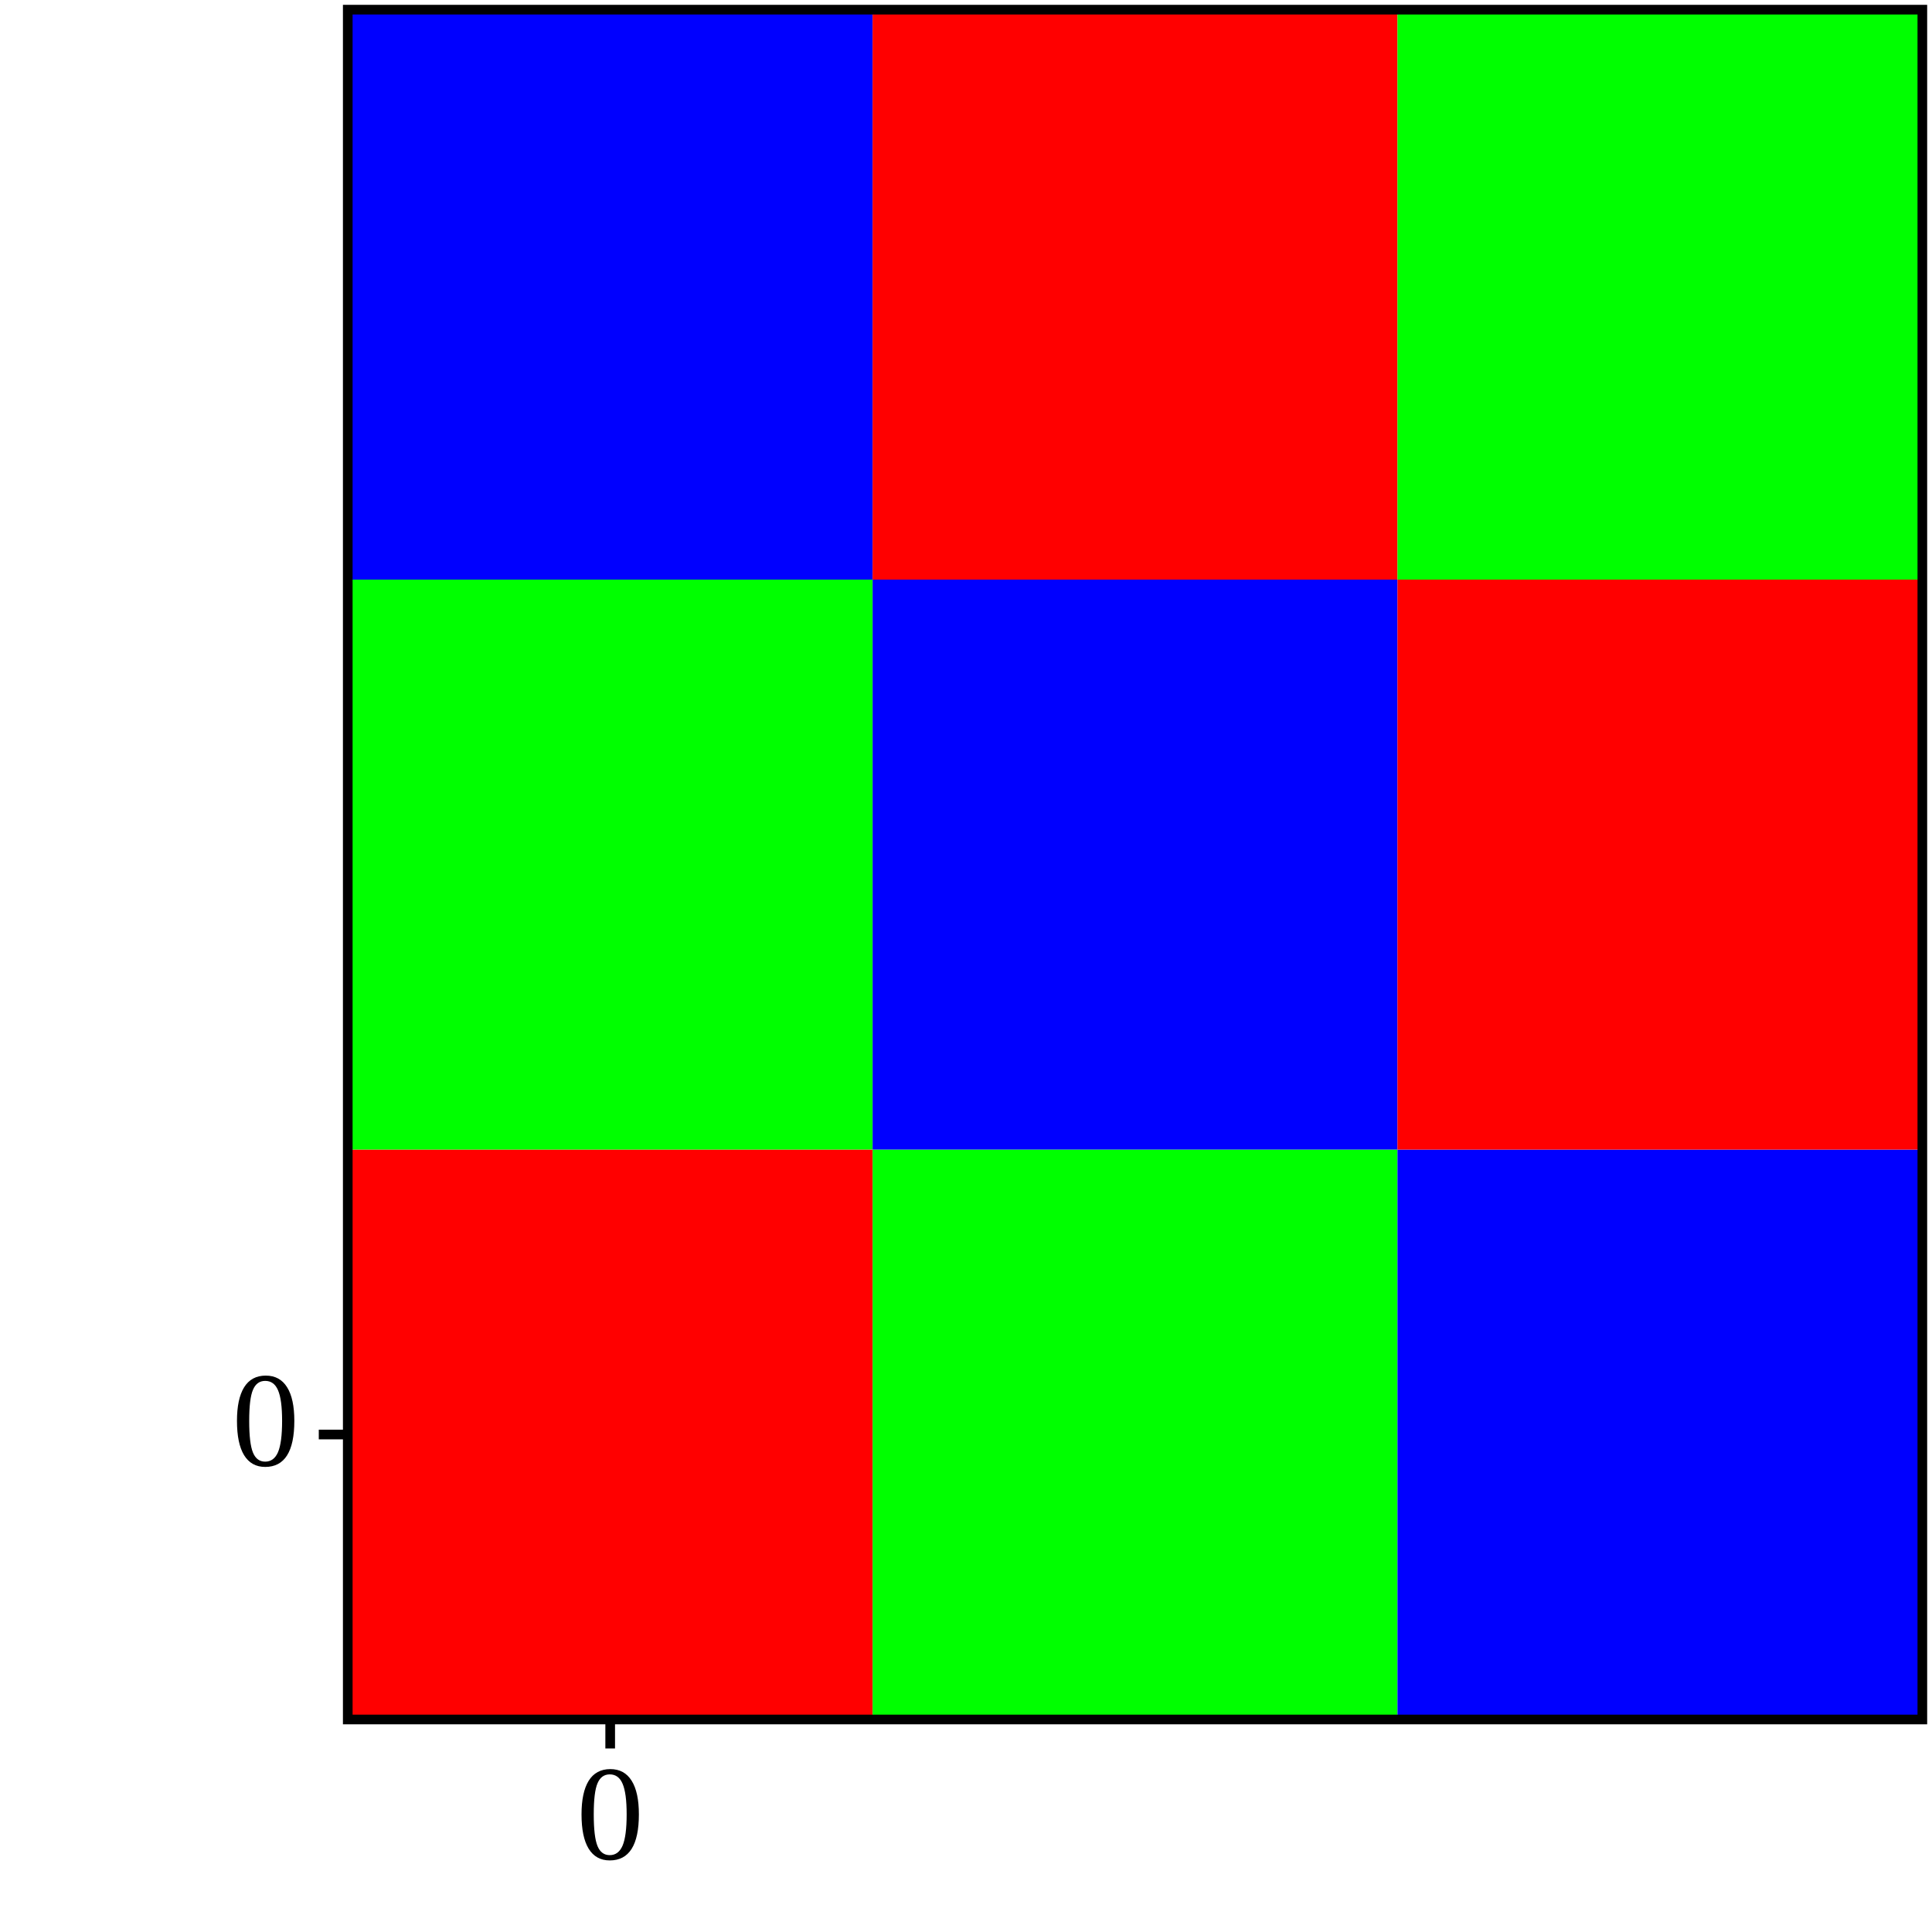
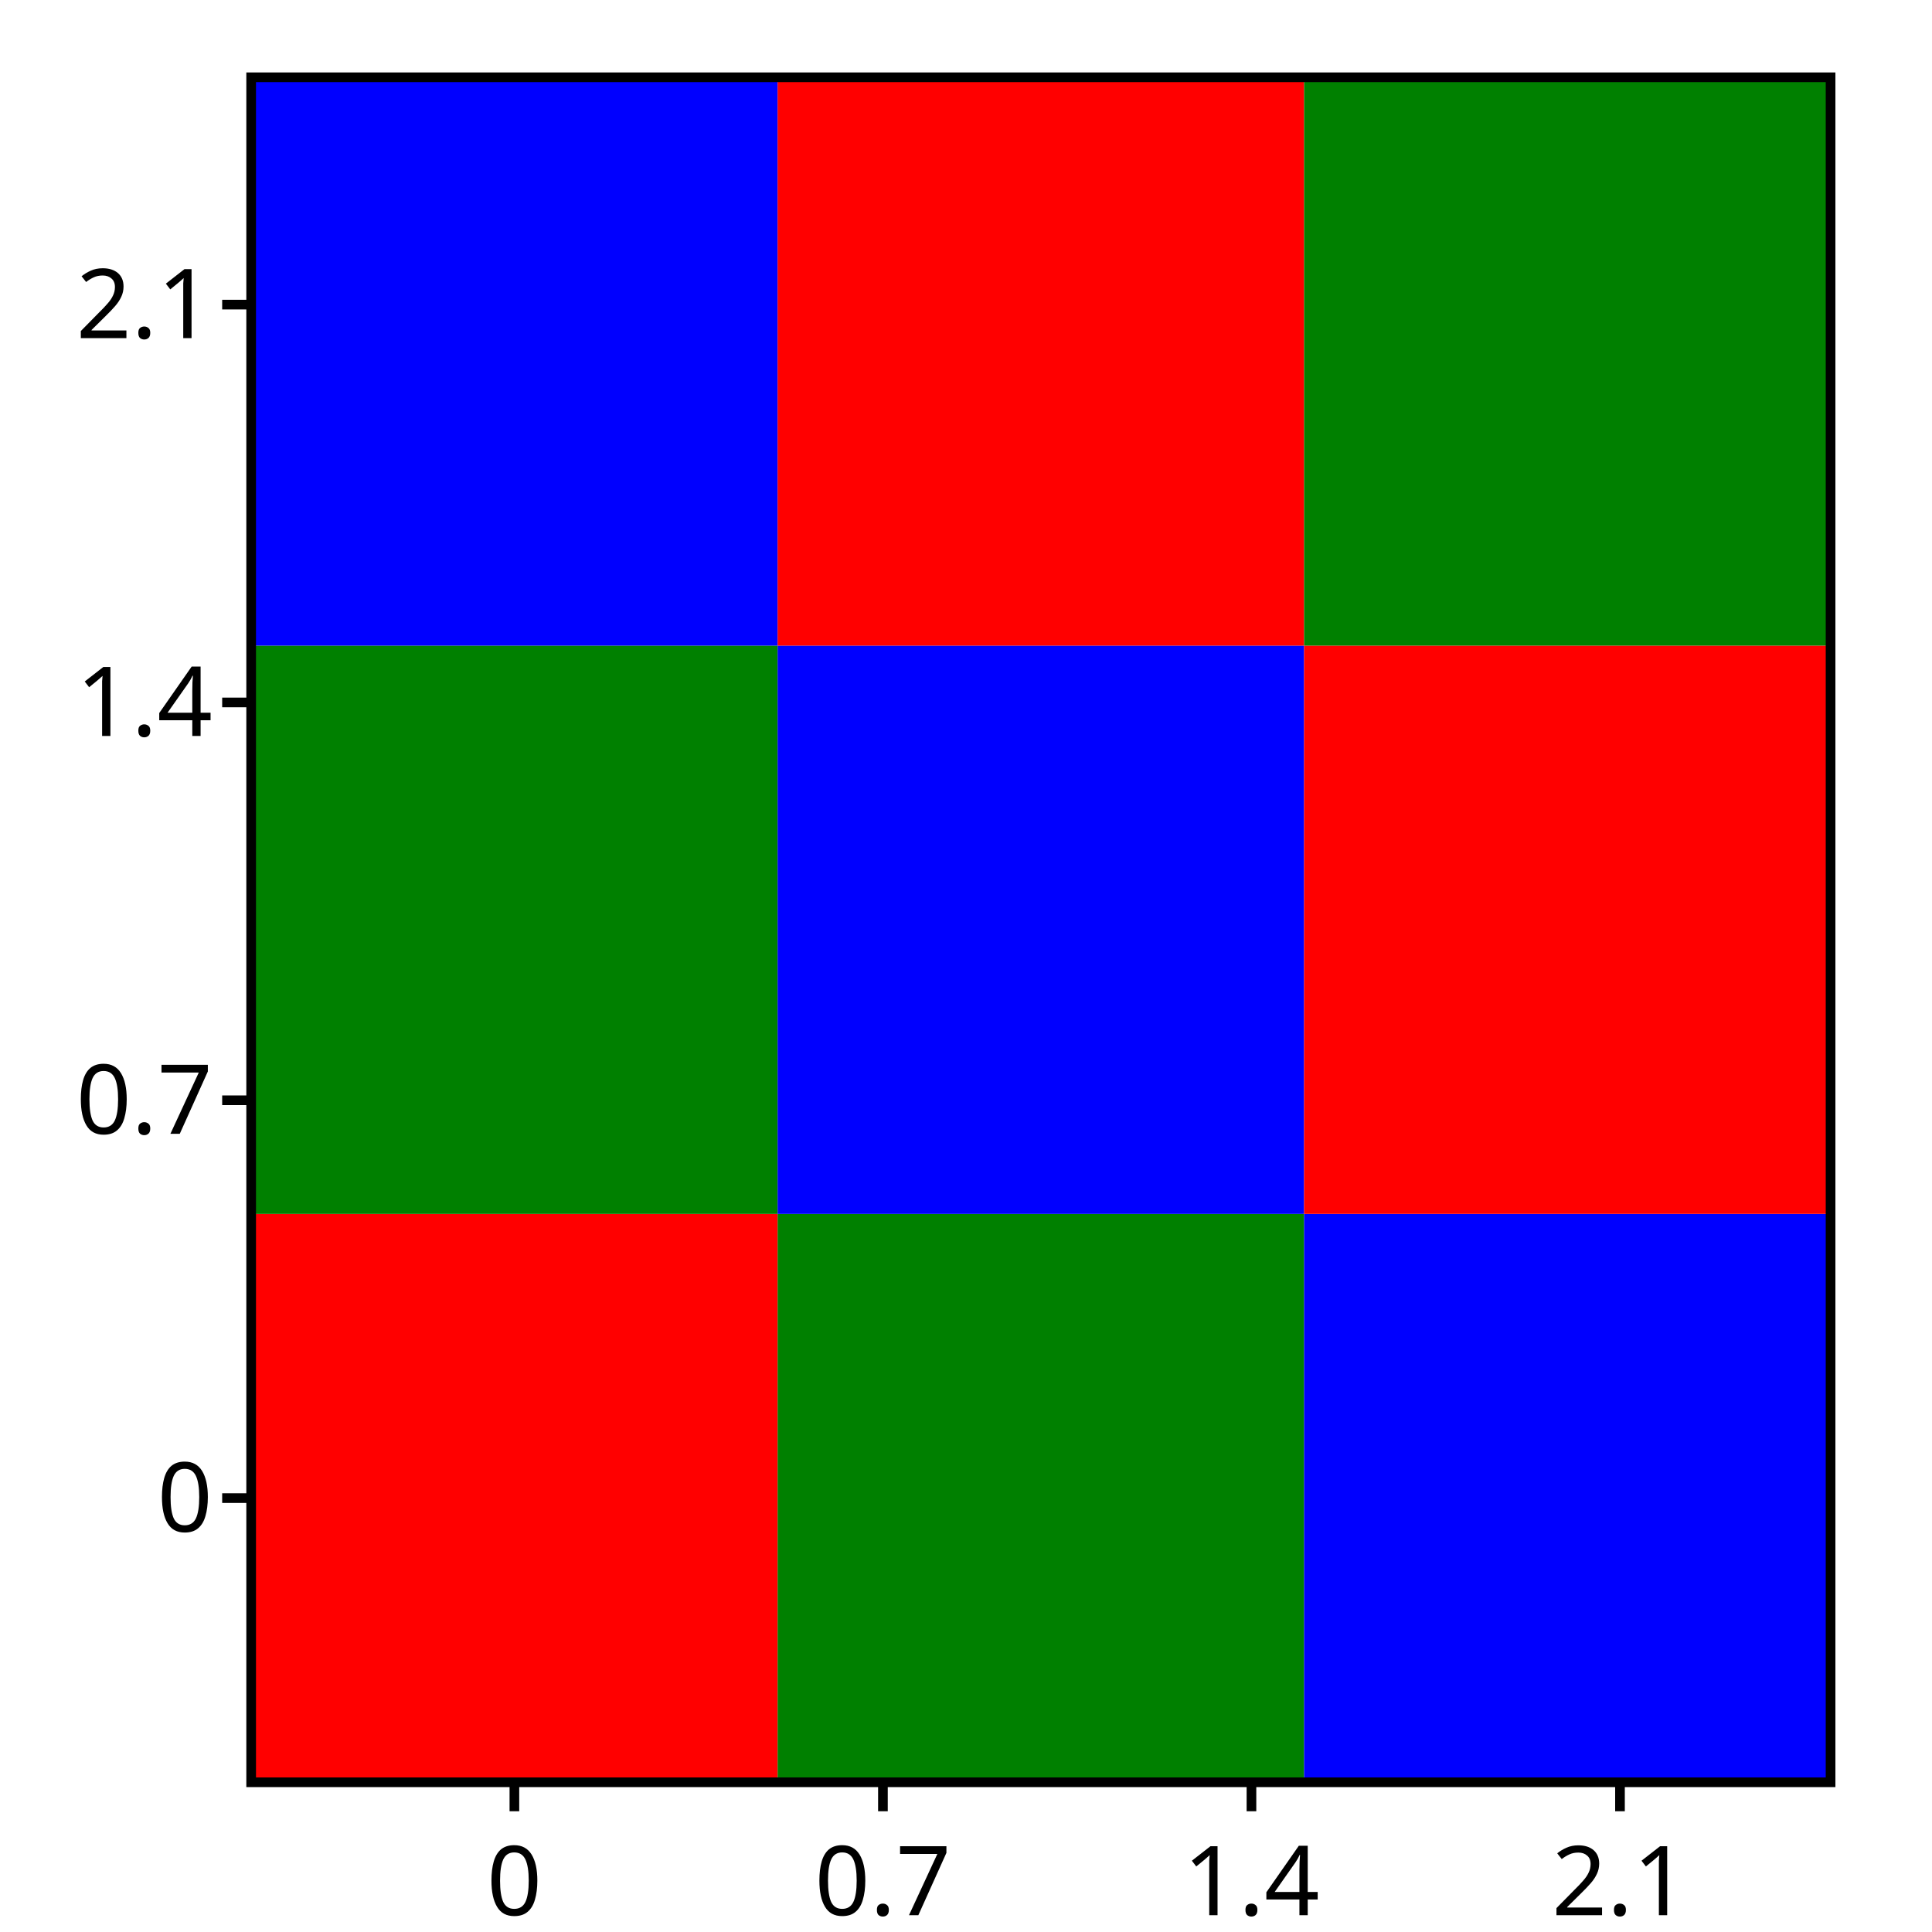
- <svg xmlns="http://www.w3.org/2000/svg" viewBox="0 0 200 200" height="100%" width="100%" id="id0000000020">
-   <g id="id0000000021">
-     <clipPath id="id0000000021clipper">
-       <polygon points="36,1 36,178 199,178 199,1 " id="id0000000025" class="rectangle" />
-     </clipPath>
-     <g clip-path="url(#id0000000021clipper)" id="id0000000023">
-       <g stroke-width="0" id="id0000000024">
-         <polygon points="36,178 36,119 90.333,119 90.333,178 " fill="rgb( 255, 0, 0 )" stroke-width="0" id="id0000000026" class="rectangle" />
-         <polygon points="90.333,178 90.333,119 144.667,119 144.667,178 " fill="rgb( 0, 255, 0 )" stroke-width="0" id="id0000000027" class="rectangle" />
-         <polygon points="144.667,178 144.667,119 199,119 199,178 " fill="rgb( 0, 0, 255 )" stroke-width="0" id="id0000000028" class="rectangle" />
-         <polygon points="36,119 36,60 90.333,60 90.333,119 " fill="rgb( 0, 255, 0 )" stroke-width="0" id="id0000000029" class="rectangle" />
-         <polygon points="90.333,119 90.333,60 144.667,60 144.667,119 " fill="rgb( 0, 0, 255 )" stroke-width="0" id="id0000000030" class="rectangle" />
-         <polygon points="144.667,119 144.667,60 199,60 199,119 " fill="rgb( 255, 0, 0 )" stroke-width="0" id="id0000000031" class="rectangle" />
-         <polygon points="36,60 36,1 90.333,1 90.333,60 " fill="rgb( 0, 0, 255 )" stroke-width="0" id="id0000000032" class="rectangle" />
-         <polygon points="90.333,60 90.333,1 144.667,1 144.667,60 " fill="rgb( 255, 0, 0 )" stroke-width="0" id="id0000000033" class="rectangle" />
-         <polygon points="144.667,60 144.667,1 199,1 199,60 " fill="rgb( 0, 255, 0 )" stroke-width="0" id="id0000000034" class="rectangle" />
-       </g>
+ <svg xmlns="http://www.w3.org/2000/svg" viewBox="0 0 200 200" id="svg00002">
+   <clipPath id="clipPath00002">
+     <rect x="26" y="8" width="163.5" height="176.5" id="rect00011" />
+   </clipPath>
+   <g id="g00003" clip-path="url(#clipPath00002)">
+     <g id="g00004">
+       <rect stroke-width="0" fill="red" fill-opacity="1" x="26" y="125.667" width="54.5" height="58.833" id="rect00012" />
+       <rect stroke-width="0" fill="green" fill-opacity="1" x="26" y="66.833" width="54.5" height="58.833" id="rect00013" />
+       <rect stroke-width="0" fill="blue" fill-opacity="1" x="26" y="8" width="54.5" height="58.833" id="rect00014" />
+       <rect stroke-width="0" fill="green" fill-opacity="1" x="80.5" y="125.667" width="54.5" height="58.833" id="rect00015" />
+       <rect stroke-width="0" fill="blue" fill-opacity="1" x="80.5" y="66.833" width="54.5" height="58.833" id="rect00016" />
+       <rect stroke-width="0" fill="red" fill-opacity="1" x="80.5" y="8" width="54.5" height="58.833" id="rect00017" />
+       <rect stroke-width="0" fill="blue" fill-opacity="1" x="135" y="125.667" width="54.5" height="58.833" id="rect00018" />
+       <rect stroke-width="0" fill="red" fill-opacity="1" x="135" y="66.833" width="54.5" height="58.833" id="rect00019" />
+       <rect stroke-width="0" fill="green" fill-opacity="1" x="135" y="8" width="54.5" height="58.833" id="rect00020" />
    </g>
-     <polygon points="36,1 36,178 199,178 199,1 " stroke="black" stroke-width="1" fill="none" id="id0000000035" pointer-events="none" class="rectangle" />
-     <polyline points="63.167,178 63.167,181 " fill="none" stroke-width="1" stroke="black" id="id0000000036" class="line" />
-     <text id="id0000000037" transform="matrix(1 0 0 1 36 1)" x="27.167" y="182" dominant-baseline="hanging" text-anchor="middle" font-size="14px">
- 0
- </text>
-     <polyline points="33,148.5 36,148.5 " fill="none" stroke-width="1" stroke="black" id="id0000000038" class="line" />
-     <text id="id0000000039" transform="matrix(1 0 0 1 36 1)" x="-5" y="147.5" dominant-baseline="middle" text-anchor="end" font-size="14px">
- 0
- </text>
  </g>
+   <rect stroke-width="1" stroke="black" fill="none" x="26" y="8" width="163.5" height="176.5" id="rect00011" />
+   <line x1="53.25" y1="184.5" x2="53.25" y2="187.5" stroke-width="1" stroke="black" id="line00009" />
+   <text x="53.25" y="190.5" font-size="10" font-family="sans-serif" text-anchor="middle" dominant-baseline="hanging" id="text00009">
+ 0   </text>
+   <line x1="91.4" y1="184.5" x2="91.4" y2="187.5" stroke-width="1" stroke="black" id="line00010" />
+   <text x="91.4" y="190.5" font-size="10" font-family="sans-serif" text-anchor="middle" dominant-baseline="hanging" id="text00010">
+ 0.7   </text>
+   <line x1="129.55" y1="184.5" x2="129.55" y2="187.5" stroke-width="1" stroke="black" id="line00011" />
+   <text x="129.55" y="190.5" font-size="10" font-family="sans-serif" text-anchor="middle" dominant-baseline="hanging" id="text00011">
+ 1.4   </text>
+   <line x1="167.7" y1="184.5" x2="167.7" y2="187.5" stroke-width="1" stroke="black" id="line00012" />
+   <text x="167.7" y="190.5" font-size="10" font-family="sans-serif" text-anchor="middle" dominant-baseline="hanging" id="text00012">
+ 2.1   </text>
+   <line x1="26" y1="155.083" x2="23" y2="155.083" stroke-width="1" stroke="black" id="line00013" />
+   <text x="22" y="155.083" font-size="10" font-family="sans-serif" text-anchor="end" dominant-baseline="middle" id="text00013">
+ 0   </text>
+   <line x1="26" y1="113.9" x2="23" y2="113.9" stroke-width="1" stroke="black" id="line00014" />
+   <text x="22" y="113.9" font-size="10" font-family="sans-serif" text-anchor="end" dominant-baseline="middle" id="text00014">
+ 0.7   </text>
+   <line x1="26" y1="72.717" x2="23" y2="72.717" stroke-width="1" stroke="black" id="line00015" />
+   <text x="22" y="72.717" font-size="10" font-family="sans-serif" text-anchor="end" dominant-baseline="middle" id="text00015">
+ 1.4   </text>
+   <line x1="26" y1="31.533" x2="23" y2="31.533" stroke-width="1" stroke="black" id="line00016" />
+   <text x="22" y="31.533" font-size="10" font-family="sans-serif" text-anchor="end" dominant-baseline="middle" id="text00016">
+ 2.1   </text>
</svg>
